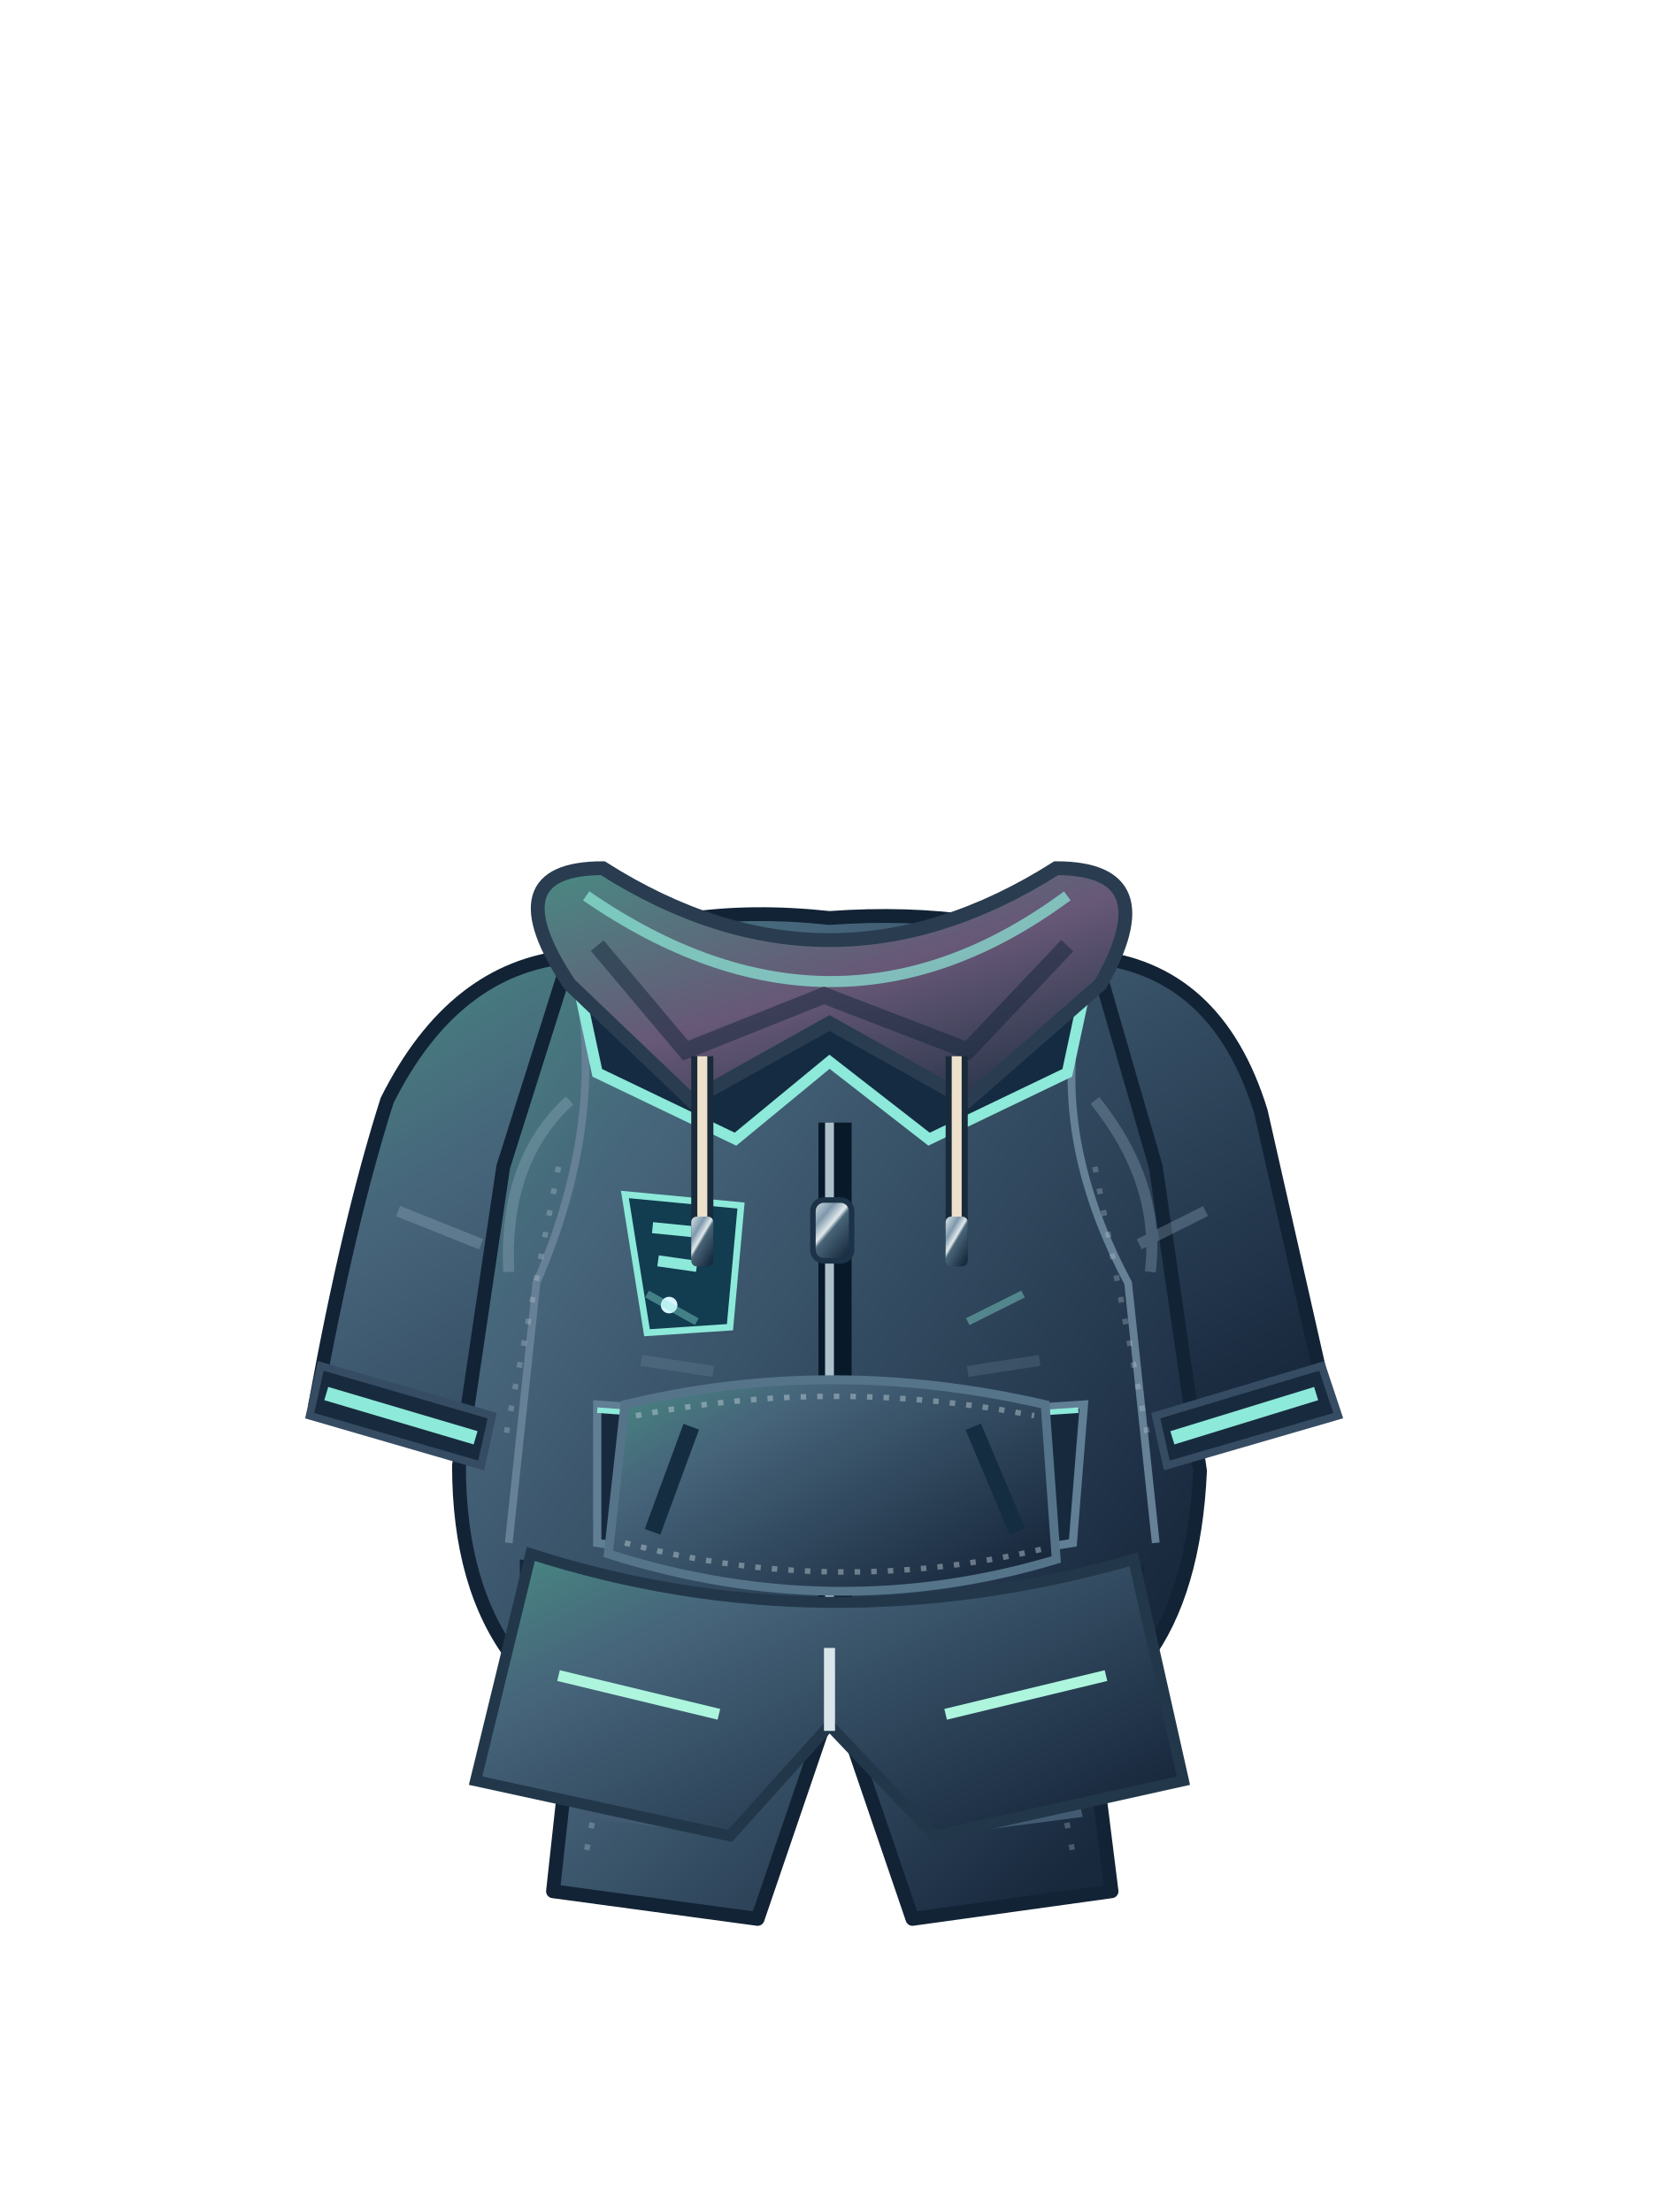
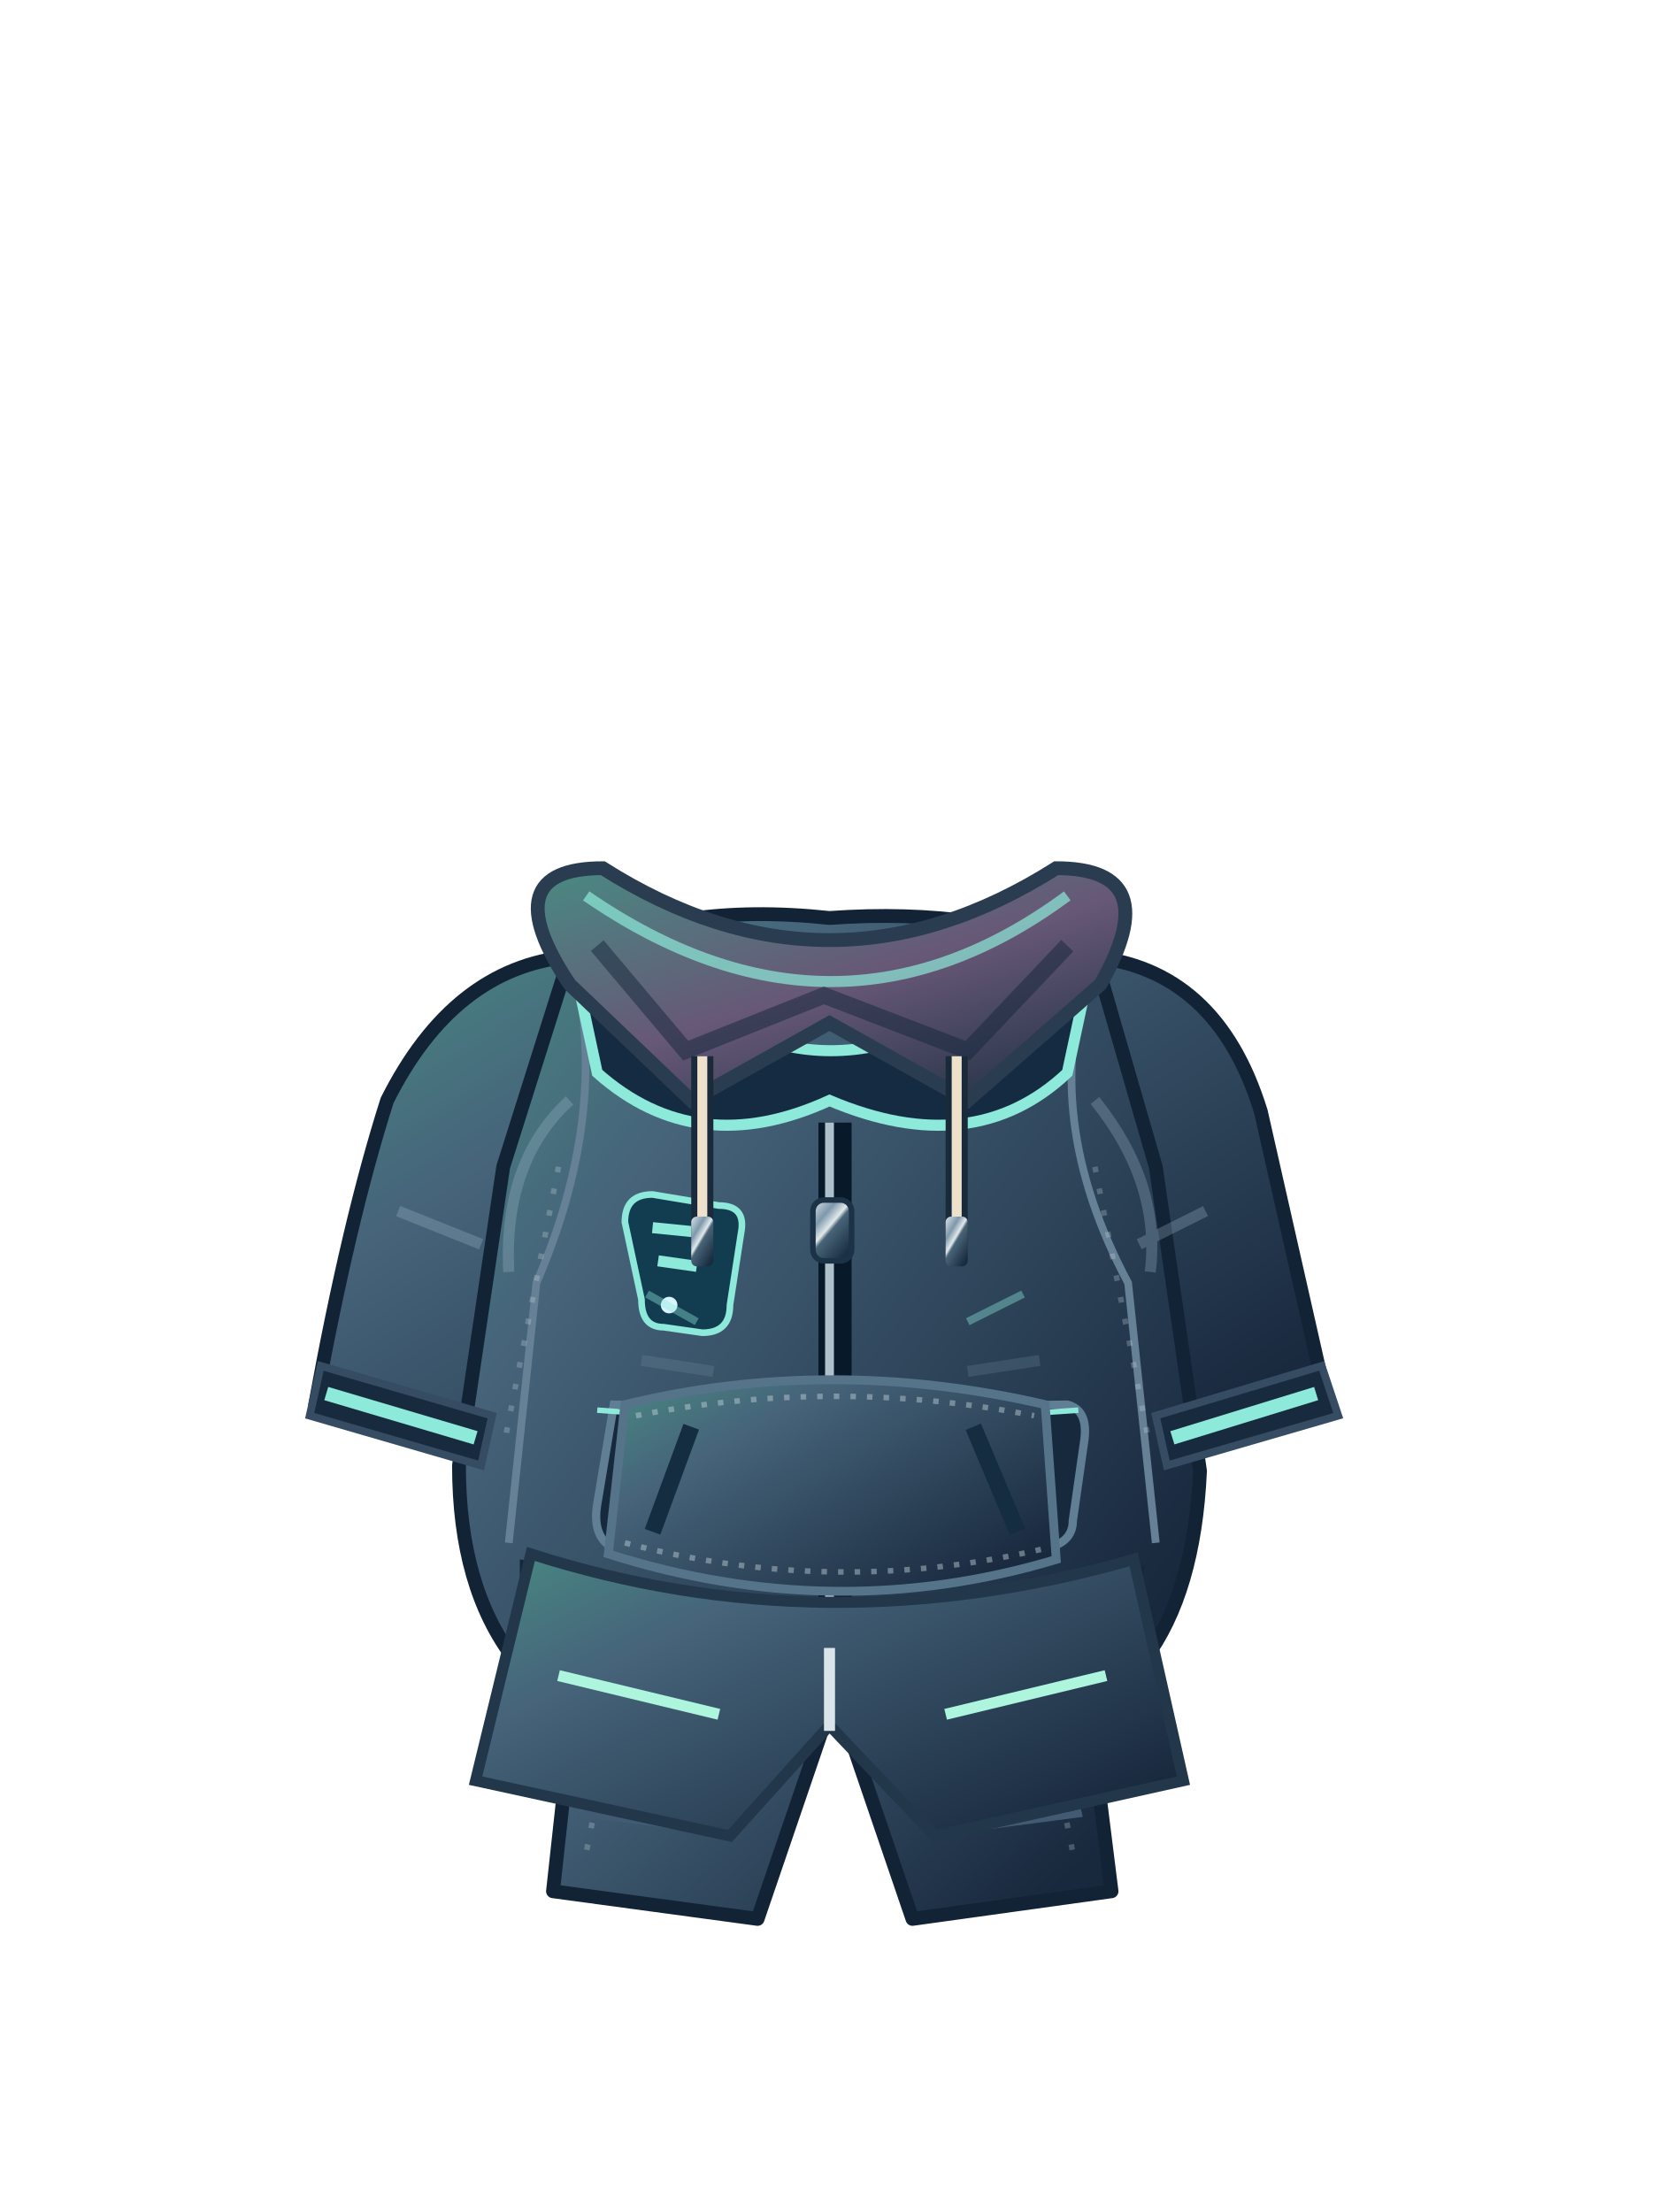
<svg xmlns="http://www.w3.org/2000/svg" viewBox="0 0 300 400">
  <defs>
    <radialGradient id="skin" cx=".32" cy=".2" r=".85">
      <stop stop-color="#eac086" />
      <stop offset=".55" stop-color="#93603e" />
      <stop offset="1" stop-color="#392b37" />
    </radialGradient>
    <linearGradient id="cloth" x2=".8" y2="1">
      <stop stop-color="#3d5b75" />
      <stop offset=".5" stop-color="#253648" />
      <stop offset="1" stop-color="#101b2d" />
    </linearGradient>
    <linearGradient id="fabric" x1="0" y1="0" x2="1" y2=".8">
      <stop stop-color="#488a83" />
      <stop offset=".3" stop-color="#46647a" />
      <stop offset="1" stop-color="#18283d" />
    </linearGradient>
    <linearGradient id="hood" x1="0" y1="0" x2=".8" y2="1">
      <stop stop-color="#488a83" />
      <stop offset=".55" stop-color="#675877" />
      <stop offset="1" stop-color="#283549" />
    </linearGradient>
    <linearGradient id="metal" x2=".75" y2="1">
      <stop stop-color="#dce6e9" />
      <stop offset=".3" stop-color="#7e98ac" />
      <stop offset=".48" stop-color="#e1e9eb" />
      <stop offset=".55" stop-color="#496477" />
      <stop offset="1" stop-color="#192c40" />
    </linearGradient>
    <linearGradient id="trim" x2="1" y2="1">
      <stop stop-color="#edfcff" />
      <stop offset=".4" stop-color="#488a83" />
      <stop offset="1" stop-color="#287c9f" />
    </linearGradient>
    <linearGradient id="leather" x2=".8" y2="1">
      <stop stop-color="#c59269" />
      <stop offset=".5" stop-color="#855339" />
      <stop offset="1" stop-color="#392722" />
    </linearGradient>
    <linearGradient id="hair" x2=".3" y2="1">
      <stop stop-color="#8f5a36" />
      <stop offset=".6" stop-color="#492b25" />
      <stop offset="1" stop-color="#241b22" />
    </linearGradient>
    <radialGradient id="lens" cx=".3" cy=".15">
      <stop stop-color="#84d9ef" />
      <stop offset=".6" stop-color="#153e64" />
      <stop offset="1" stop-color="#09182b" />
    </radialGradient>
  </defs>
  <g stroke="#122335" stroke-width="2.5" stroke-linejoin="round">
    <path d="M107 278Q150 271 193 278L201 342L165 347L151 306L137 347L100 342Z" fill="url(#fabric)" />
    <path d="M103 173Q82 175 70 199Q63 221 57 254L88 264L105 221ZM197 173Q220 175 228 201L240 254L210 264L194 221Z" fill="url(#fabric)" />
    <path d="M103 173Q122 163 150 166Q178 164 198 173L209 211L217 266Q216 288 207 300Q152 317 93 300Q83 287 83 265L91 211Z" fill="url(#fabric)" />
  </g>
  <path d="M104 175Q110 202 97 232L92 279M197 175Q188 202 204 232L209 279" fill="none" stroke="#668096" stroke-width="1.4" />
-   <path d="M105 180L133 189L150 180L168 189L196 180L193 194L168 206L150 192L133 206L108 194Z" fill="#142b41" stroke="#8de9d9" stroke-width="2" />
+   <path d="M105 180Q120 179 133 186Q150 194 168 186Q182 178 196 180L193 194Q176 210 150 199Q126 210 108 194Z" fill="#142b41" stroke="#8de9d9" stroke-width="2" />
  <path d="M103 199Q91 210 92 230M198 199Q210 214 208 230M72 219l15 6m131-6-12 6" fill="none" stroke="#a4bdd0" opacity=".28" stroke-width="2" />
  <path d="M103 283Q151 300 207 283L205 298Q151 314 94 297L94 282Z" fill="#15273c" />
  <path d="M96 296Q152 311 207 296" fill="none" stroke="#8de9d9" stroke-width="2.5" />
  <path d="M151 203V298" stroke="#081a2a" stroke-width="6" />
  <path d="M150 203V297" stroke="#adc1cd" stroke-width="1.6" />
-   <path d="M108 254L135 256L132 283L108 279ZM165 256L196 254L194 279L169 283Z" fill="#172a3d" stroke="#607e94" stroke-width="1.5" />
+   <path d="M111 254Q123 254 135 257L133 278Q131 284 124 282L111 280Q107 278 108 272ZM165 257Q181 254 193 254Q197 255 196 261L194 275Q194 279 189 280L173 283Q168 283 168 278Z" fill="#172a3d" stroke="#607e94" stroke-width="1.5" />
  <path d="M108 255l27 2m31 0 29-2" stroke="#8de9d9" stroke-width="1" />
  <path d="M114 260l16 1m42 0 17-1" stroke="#b7c6cf" opacity=".35" stroke-dasharray="1 2" />
  <rect x="147" y="217" width="7" height="11" rx="2" fill="url(#metal)" stroke="#1c3347" />
-   <path d="M113 216L134 218L132 240L117 241Z" fill="#123c50" stroke="#8de9d9" stroke-width="1.2" />
+   <path d="M118 216L130 218Q135 218 134 223L132 236Q132 241 127 241L120 240Q116 240 116 235L113 221Q113 216 118 216Z" fill="#123c50" stroke="#8de9d9" stroke-width="1.2" />
  <path d="M118 222l10 1m-9 5 7 1" stroke="#8de9d9" stroke-width="2" />
  <circle cx="121" cy="236" r="1.5" fill="#d8f5ff" />
  <path d="M58 247L89 256L87 265L56 256ZM209 256L239 247L242 256L211 265Z" fill="#182b3e" stroke="#354c63" stroke-width="1.4" />
  <path d="M59 252L86 260M212 260L238 252" stroke="#8de9d9" stroke-width="2.5" />
  <path d="M101 211L91 262M198 211L208 262M111 310L106 335M189 310L194 335" fill="none" stroke="#dce8ed" opacity=".25" stroke-dasharray="1 3" />
  <path d="M110 307L135 311L129 331L106 328ZM165 311L190 307L195 328L172 331Z" fill="#1c3045" stroke="#425b72" stroke-width="1.3" />
  <path d="M109 319l21 3m43 0 20-3" stroke="#8ca4b5" opacity=".4" />
  <path d="M116 246l13 2m46 0 13-2M110 289l20 4m44 0 19-4" stroke="#7a94a8" opacity=".22" stroke-width="2" />
  <path d="M103 178Q89 157 109 157Q150 183 191 157Q211 157 199 178L175 199L150 185L125 199Z" fill="url(#hood)" stroke="#293c50" stroke-width="2.5" />
  <path d="M106 162Q151 193 193 162" fill="none" stroke="#8de9d9" opacity=".7" stroke-width="2" />
  <path d="M108 171L124 190L149 180L175 190L193 171" fill="none" stroke="#13263a" opacity=".5" stroke-width="3" />
  <path d="M127 191v34m46-34v34" stroke="#192a3b" stroke-width="4" />
  <path d="M127 191v32m46-32v32" stroke="#eee1cc" stroke-width="1.8" />
  <rect x="125" y="220" width="4" height="9" rx="1" fill="url(#metal)" />
  <rect x="171" y="220" width="4" height="9" rx="1" fill="url(#metal)" />
  <path d="M113 254Q150 245 189 254L191 282Q151 294 110 281Z" fill="url(#fabric)" stroke="#55748a" stroke-width="1.6" />
  <path d="M115 256Q151 249 187 256M113 279Q151 289 189 280" fill="none" stroke="#c5d2da" opacity=".45" stroke-dasharray="1 2" />
  <path d="M125 258l-7 19m58-19 8 19" stroke="#152d40" stroke-width="3" />
  <path d="M117 234l9 5m49 0 10-5" stroke="#8de9d9" opacity=".4" stroke-width="1.4" />
  <path d="M96 281Q149 298 205 282L214 322L169 332L150 312L132 332L86 322Z" fill="url(#fabric)" stroke="#22384a" stroke-width="2" />
  <path d="M101 303l29 7m41 0 29-7" stroke="#adf5dd" stroke-width="2" />
  <path d="M150 298v15" stroke="#d9e5e9" stroke-width="2" />
</svg>
